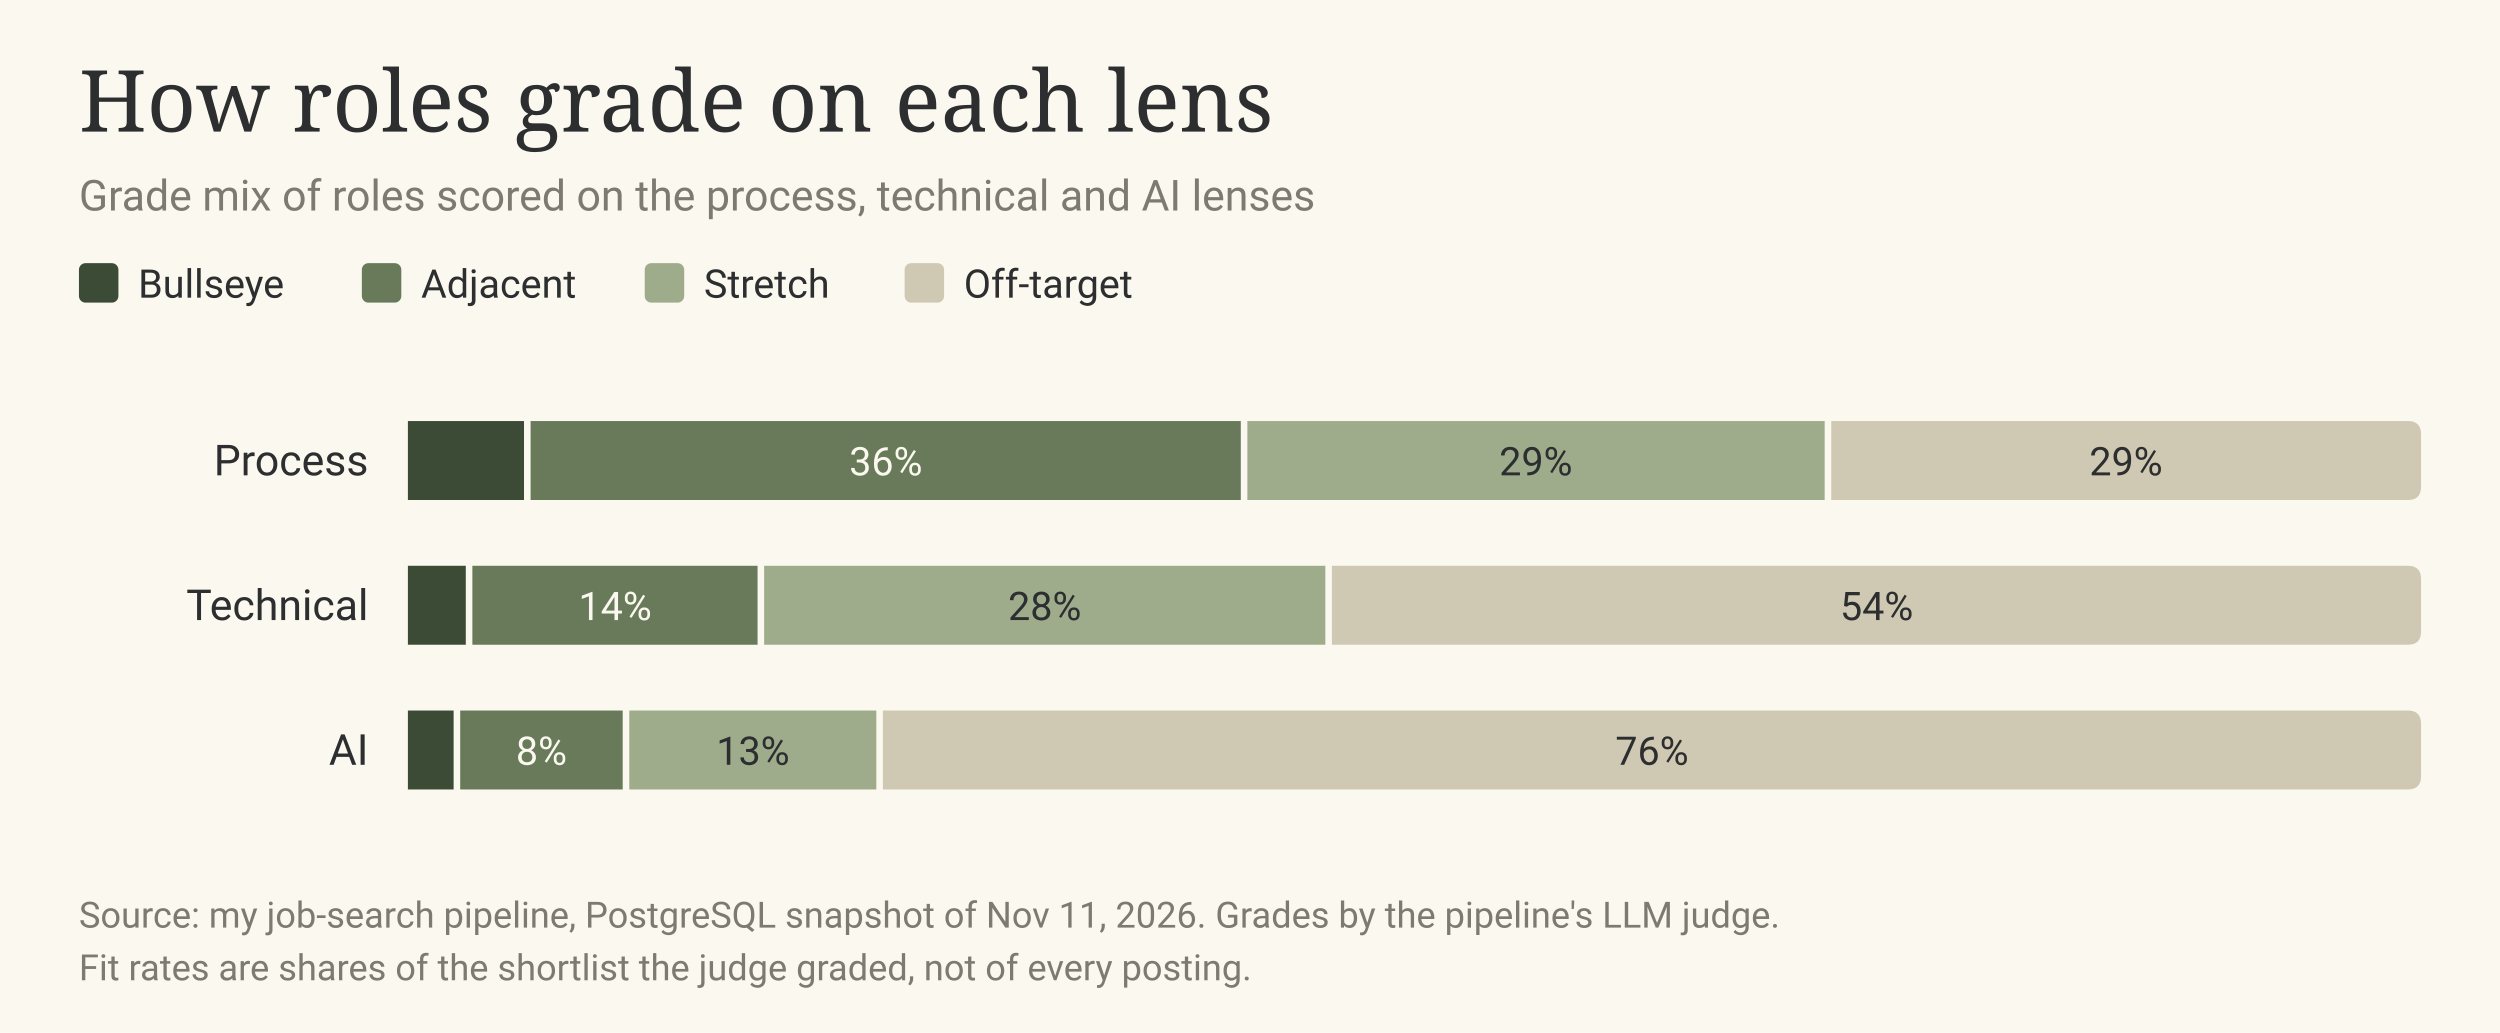
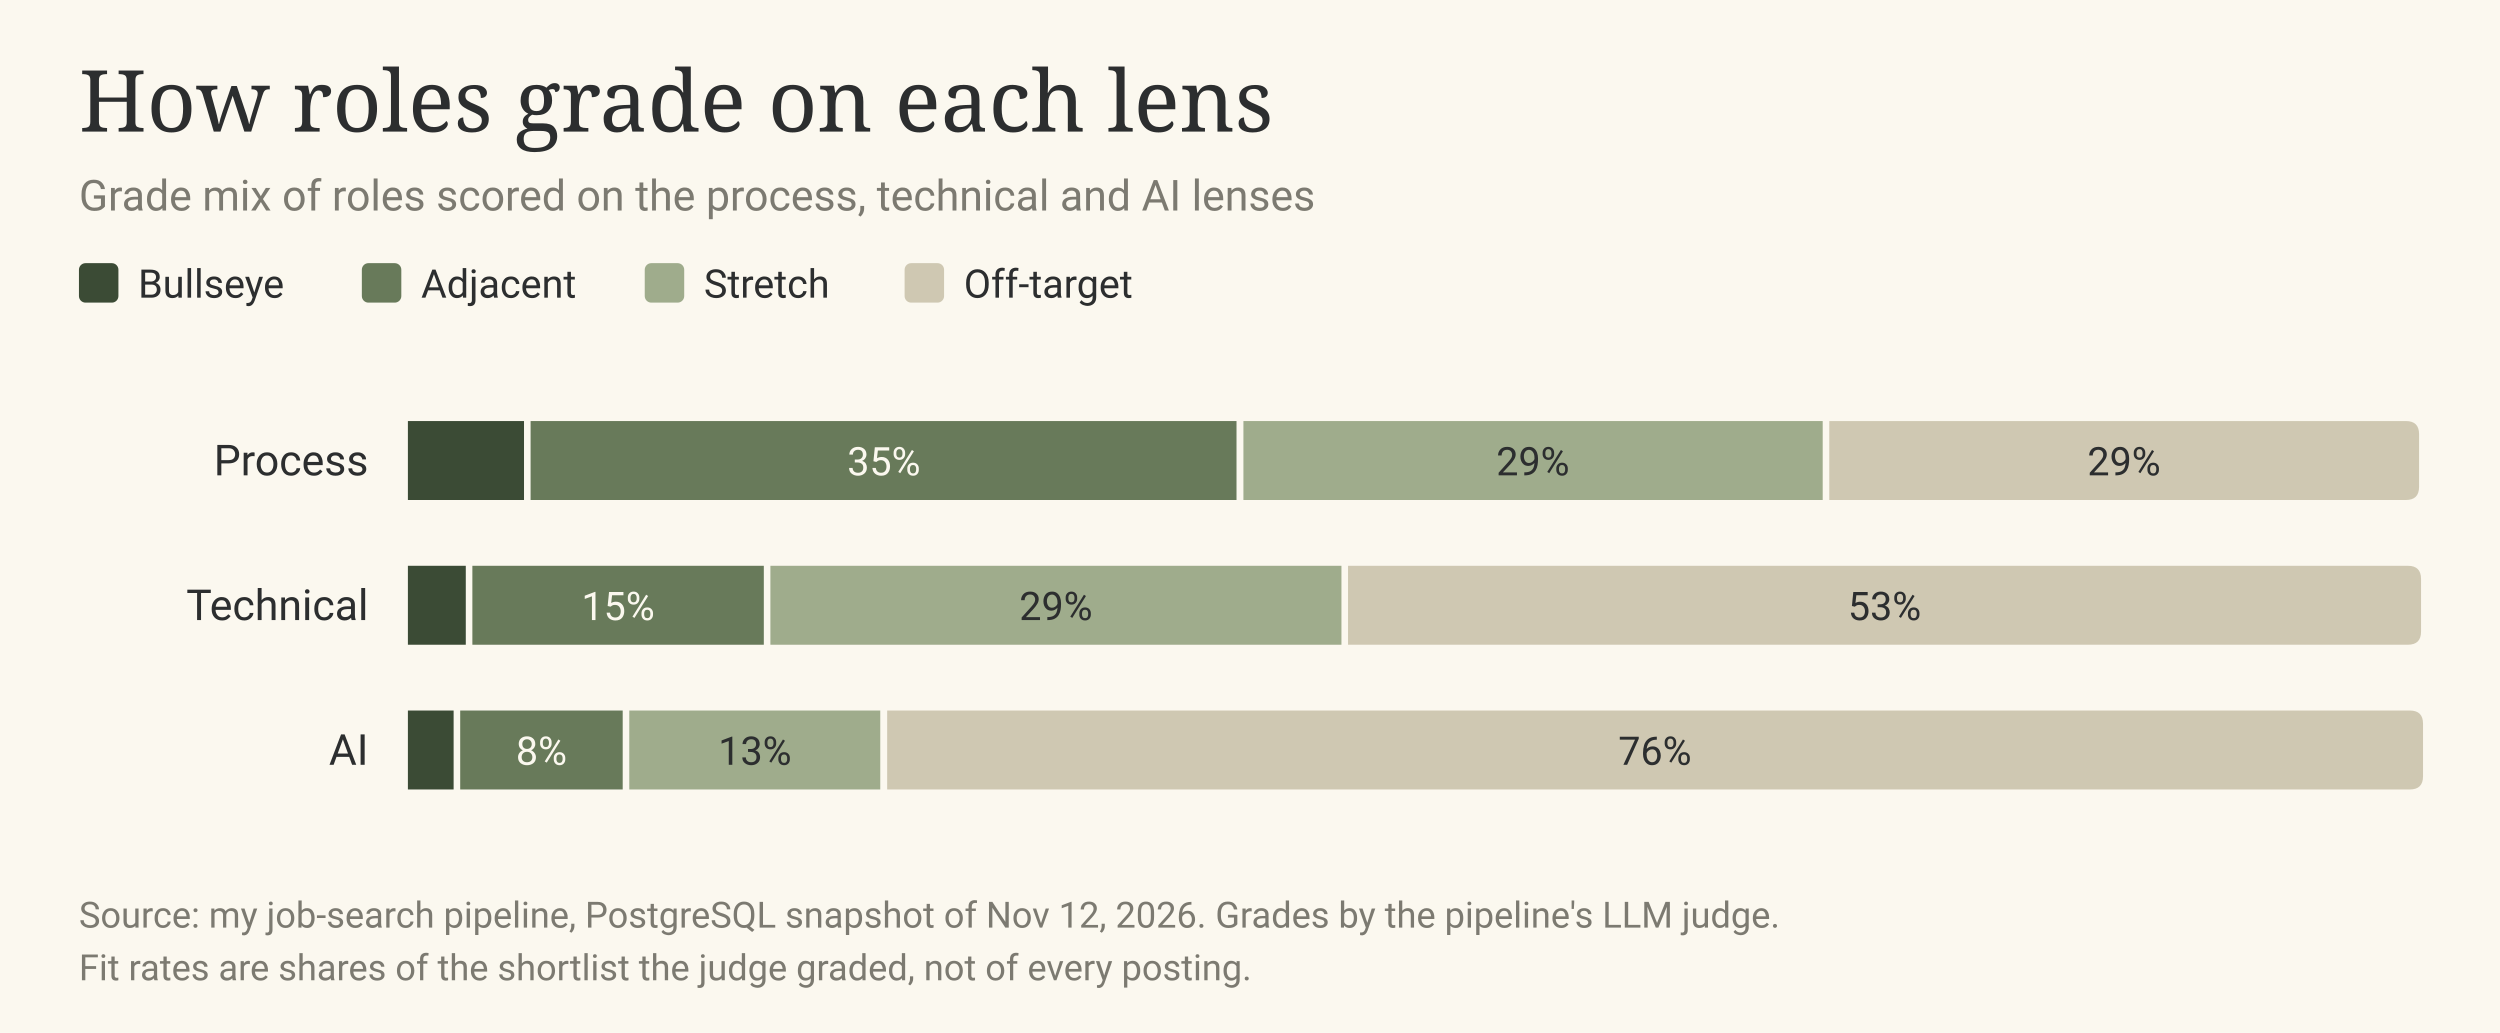
<svg xmlns="http://www.w3.org/2000/svg" viewBox="0 0 760 314" width="760" height="314" role="img" aria-labelledby="t d">
  <rect width="760" height="314" fill="#fbf8ef" />
  <text x="24" y="40" font-family="'Instrument Serif', 'Iowan Old Style', Georgia, serif" font-size="26" fill="#2c2e2f">How roles grade on each lens</text>
  <text x="24" y="64" font-family="-apple-system, BlinkMacSystemFont, 'Segoe UI', Roboto, Inter, sans-serif" font-size="13" fill="#7c7a71">Grade mix of roles scored on the process, technical and AI lenses</text>
  <rect x="24" y="80" width="12" height="12" rx="2" fill="#3b4b35" />
  <text x="42" y="90.5" font-family="-apple-system, BlinkMacSystemFont, 'Segoe UI', Roboto, Inter, sans-serif" font-size="12" fill="#2c2e2f">Bullseye</text>
  <rect x="110" y="80" width="12" height="12" rx="2" fill="#687a5a" />
  <text x="128" y="90.5" font-family="-apple-system, BlinkMacSystemFont, 'Segoe UI', Roboto, Inter, sans-serif" font-size="12" fill="#2c2e2f">Adjacent</text>
  <rect x="196" y="80" width="12" height="12" rx="2" fill="#9fac8c" />
  <text x="214" y="90.5" font-family="-apple-system, BlinkMacSystemFont, 'Segoe UI', Roboto, Inter, sans-serif" font-size="12" fill="#2c2e2f">Stretch</text>
  <rect x="275" y="80" width="12" height="12" rx="2" fill="#cfc8b2" />
  <text x="293" y="90.5" font-family="-apple-system, BlinkMacSystemFont, 'Segoe UI', Roboto, Inter, sans-serif" font-size="12" fill="#2c2e2f">Off-target</text>
  <text x="112" y="144.5" text-anchor="end" font-family="-apple-system, BlinkMacSystemFont, 'Segoe UI', Roboto, Inter, sans-serif" font-size="13" fill="#2c2e2f">Process</text>
  <g>
    <rect x="124.0" y="128.0" width="35.3" height="24" fill="#3b4b35" />
  </g>
  <g>
-     <rect x="161.3" y="128.0" width="215.9" height="24" fill="#687a5a" />
-     <text x="269.3" y="144.5" text-anchor="middle" font-family="-apple-system, BlinkMacSystemFont, 'Segoe UI', Roboto, Inter, sans-serif" font-size="12" fill="#fbf8ef">36%</text>
+     <rect x="161.3" y="128.0" width="214.6" height="24" fill="#687a5a" />
+     <text x="268.7" y="144.5" text-anchor="middle" font-family="-apple-system, BlinkMacSystemFont, 'Segoe UI', Roboto, Inter, sans-serif" font-size="12" fill="#fbf8ef">35%</text>
  </g>
  <g>
-     <rect x="379.2" y="128.0" width="175.5" height="24" fill="#9fac8c" />
-     <text x="466.9" y="144.5" text-anchor="middle" font-family="-apple-system, BlinkMacSystemFont, 'Segoe UI', Roboto, Inter, sans-serif" font-size="12" fill="#2c2e2f">29%</text>
+     <rect x="378.0" y="128.0" width="176.1" height="24" fill="#9fac8c" />
+     <text x="466.0" y="144.5" text-anchor="middle" font-family="-apple-system, BlinkMacSystemFont, 'Segoe UI', Roboto, Inter, sans-serif" font-size="12" fill="#2c2e2f">29%</text>
  </g>
  <g>
-     <path d="M556.7,128.0H732.0Q736.0,128.0 736.0,132.0V148.0Q736.0,152.0 732.0,152.0H556.7Z" fill="#cfc8b2" />
-     <text x="646.3" y="144.5" text-anchor="middle" font-family="-apple-system, BlinkMacSystemFont, 'Segoe UI', Roboto, Inter, sans-serif" font-size="12" fill="#2c2e2f">29%</text>
+     <path d="M556.1,128.0H731.4Q735.4,128.0 735.4,132.0V148.0Q735.4,152.0 731.4,152.0H556.1Z" fill="#cfc8b2" />
+     <text x="645.7" y="144.5" text-anchor="middle" font-family="-apple-system, BlinkMacSystemFont, 'Segoe UI', Roboto, Inter, sans-serif" font-size="12" fill="#2c2e2f">29%</text>
  </g>
  <text x="112" y="188.5" text-anchor="end" font-family="-apple-system, BlinkMacSystemFont, 'Segoe UI', Roboto, Inter, sans-serif" font-size="13" fill="#2c2e2f">Technical</text>
  <g>
    <rect x="124.0" y="172.0" width="17.6" height="24" fill="#3b4b35" />
  </g>
  <g>
-     <rect x="143.6" y="172.0" width="86.7" height="24" fill="#687a5a" />
-     <text x="187.0" y="188.5" text-anchor="middle" font-family="-apple-system, BlinkMacSystemFont, 'Segoe UI', Roboto, Inter, sans-serif" font-size="12" fill="#fbf8ef">14%</text>
+     <rect x="143.6" y="172.0" width="88.6" height="24" fill="#687a5a" />
+     <text x="187.9" y="188.5" text-anchor="middle" font-family="-apple-system, BlinkMacSystemFont, 'Segoe UI', Roboto, Inter, sans-serif" font-size="12" fill="#fbf8ef">15%</text>
  </g>
  <g>
-     <rect x="232.3" y="172.0" width="170.6" height="24" fill="#9fac8c" />
-     <text x="317.6" y="188.5" text-anchor="middle" font-family="-apple-system, BlinkMacSystemFont, 'Segoe UI', Roboto, Inter, sans-serif" font-size="12" fill="#2c2e2f">28%</text>
+     <rect x="234.2" y="172.0" width="173.6" height="24" fill="#9fac8c" />
+     <text x="321.0" y="188.5" text-anchor="middle" font-family="-apple-system, BlinkMacSystemFont, 'Segoe UI', Roboto, Inter, sans-serif" font-size="12" fill="#2c2e2f">29%</text>
  </g>
  <g>
-     <path d="M404.9,172.0H732.0Q736.0,172.0 736.0,176.0V192.0Q736.0,196.0 732.0,196.0H404.9Z" fill="#cfc8b2" />
-     <text x="570.5" y="188.5" text-anchor="middle" font-family="-apple-system, BlinkMacSystemFont, 'Segoe UI', Roboto, Inter, sans-serif" font-size="12" fill="#2c2e2f">54%</text>
+     <path d="M409.8,172.0H732.0Q736.0,172.0 736.0,176.0V192.0Q736.0,196.0 732.0,196.0H409.8Z" fill="#cfc8b2" />
+     <text x="572.9" y="188.5" text-anchor="middle" font-family="-apple-system, BlinkMacSystemFont, 'Segoe UI', Roboto, Inter, sans-serif" font-size="12" fill="#2c2e2f">53%</text>
  </g>
  <text x="112" y="232.5" text-anchor="end" font-family="-apple-system, BlinkMacSystemFont, 'Segoe UI', Roboto, Inter, sans-serif" font-size="13" fill="#2c2e2f">AI</text>
  <g>
    <rect x="124.0" y="216.0" width="13.9" height="24" fill="#3b4b35" />
  </g>
  <g>
    <rect x="139.9" y="216.0" width="49.4" height="24" fill="#687a5a" />
    <text x="164.6" y="232.5" text-anchor="middle" font-family="-apple-system, BlinkMacSystemFont, 'Segoe UI', Roboto, Inter, sans-serif" font-size="12" fill="#fbf8ef">8%</text>
  </g>
  <g>
-     <rect x="191.3" y="216.0" width="75.1" height="24" fill="#9fac8c" />
-     <text x="228.9" y="232.5" text-anchor="middle" font-family="-apple-system, BlinkMacSystemFont, 'Segoe UI', Roboto, Inter, sans-serif" font-size="12" fill="#2c2e2f">13%</text>
+     <rect x="191.3" y="216.0" width="76.3" height="24" fill="#9fac8c" />
+     <text x="229.5" y="232.5" text-anchor="middle" font-family="-apple-system, BlinkMacSystemFont, 'Segoe UI', Roboto, Inter, sans-serif" font-size="12" fill="#2c2e2f">13%</text>
  </g>
  <g>
-     <path d="M268.4,216.0H732.0Q736.0,216.0 736.0,220.0V236.0Q736.0,240.0 732.0,240.0H268.4Z" fill="#cfc8b2" />
-     <text x="502.2" y="232.5" text-anchor="middle" font-family="-apple-system, BlinkMacSystemFont, 'Segoe UI', Roboto, Inter, sans-serif" font-size="12" fill="#2c2e2f">76%</text>
+     <path d="M269.7,216.0H732.6Q736.6,216.0 736.6,220.0V236.0Q736.6,240.0 732.6,240.0H269.7Z" fill="#cfc8b2" />
+     <text x="503.1" y="232.5" text-anchor="middle" font-family="-apple-system, BlinkMacSystemFont, 'Segoe UI', Roboto, Inter, sans-serif" font-size="12" fill="#2c2e2f">76%</text>
  </g>
-   <text x="24" y="282" font-family="-apple-system, BlinkMacSystemFont, 'Segoe UI', Roboto, Inter, sans-serif" font-size="11" fill="#7c7a71">Source: my job-search pipeline, PostgreSQL snapshot of Nov 11, 2026. Grades by the pipeline's LLM judge.</text>
+   <text x="24" y="282" font-family="-apple-system, BlinkMacSystemFont, 'Segoe UI', Roboto, Inter, sans-serif" font-size="11" fill="#7c7a71">Source: my job-search pipeline, PostgreSQL snapshot of Nov 12, 2026. Grades by the pipeline's LLM judge.</text>
  <text x="24" y="298" font-family="-apple-system, BlinkMacSystemFont, 'Segoe UI', Roboto, Inter, sans-serif" font-size="11" fill="#7c7a71">Fit rates are shares of the shortlist the judge graded, not of every posting.</text>
</svg>
